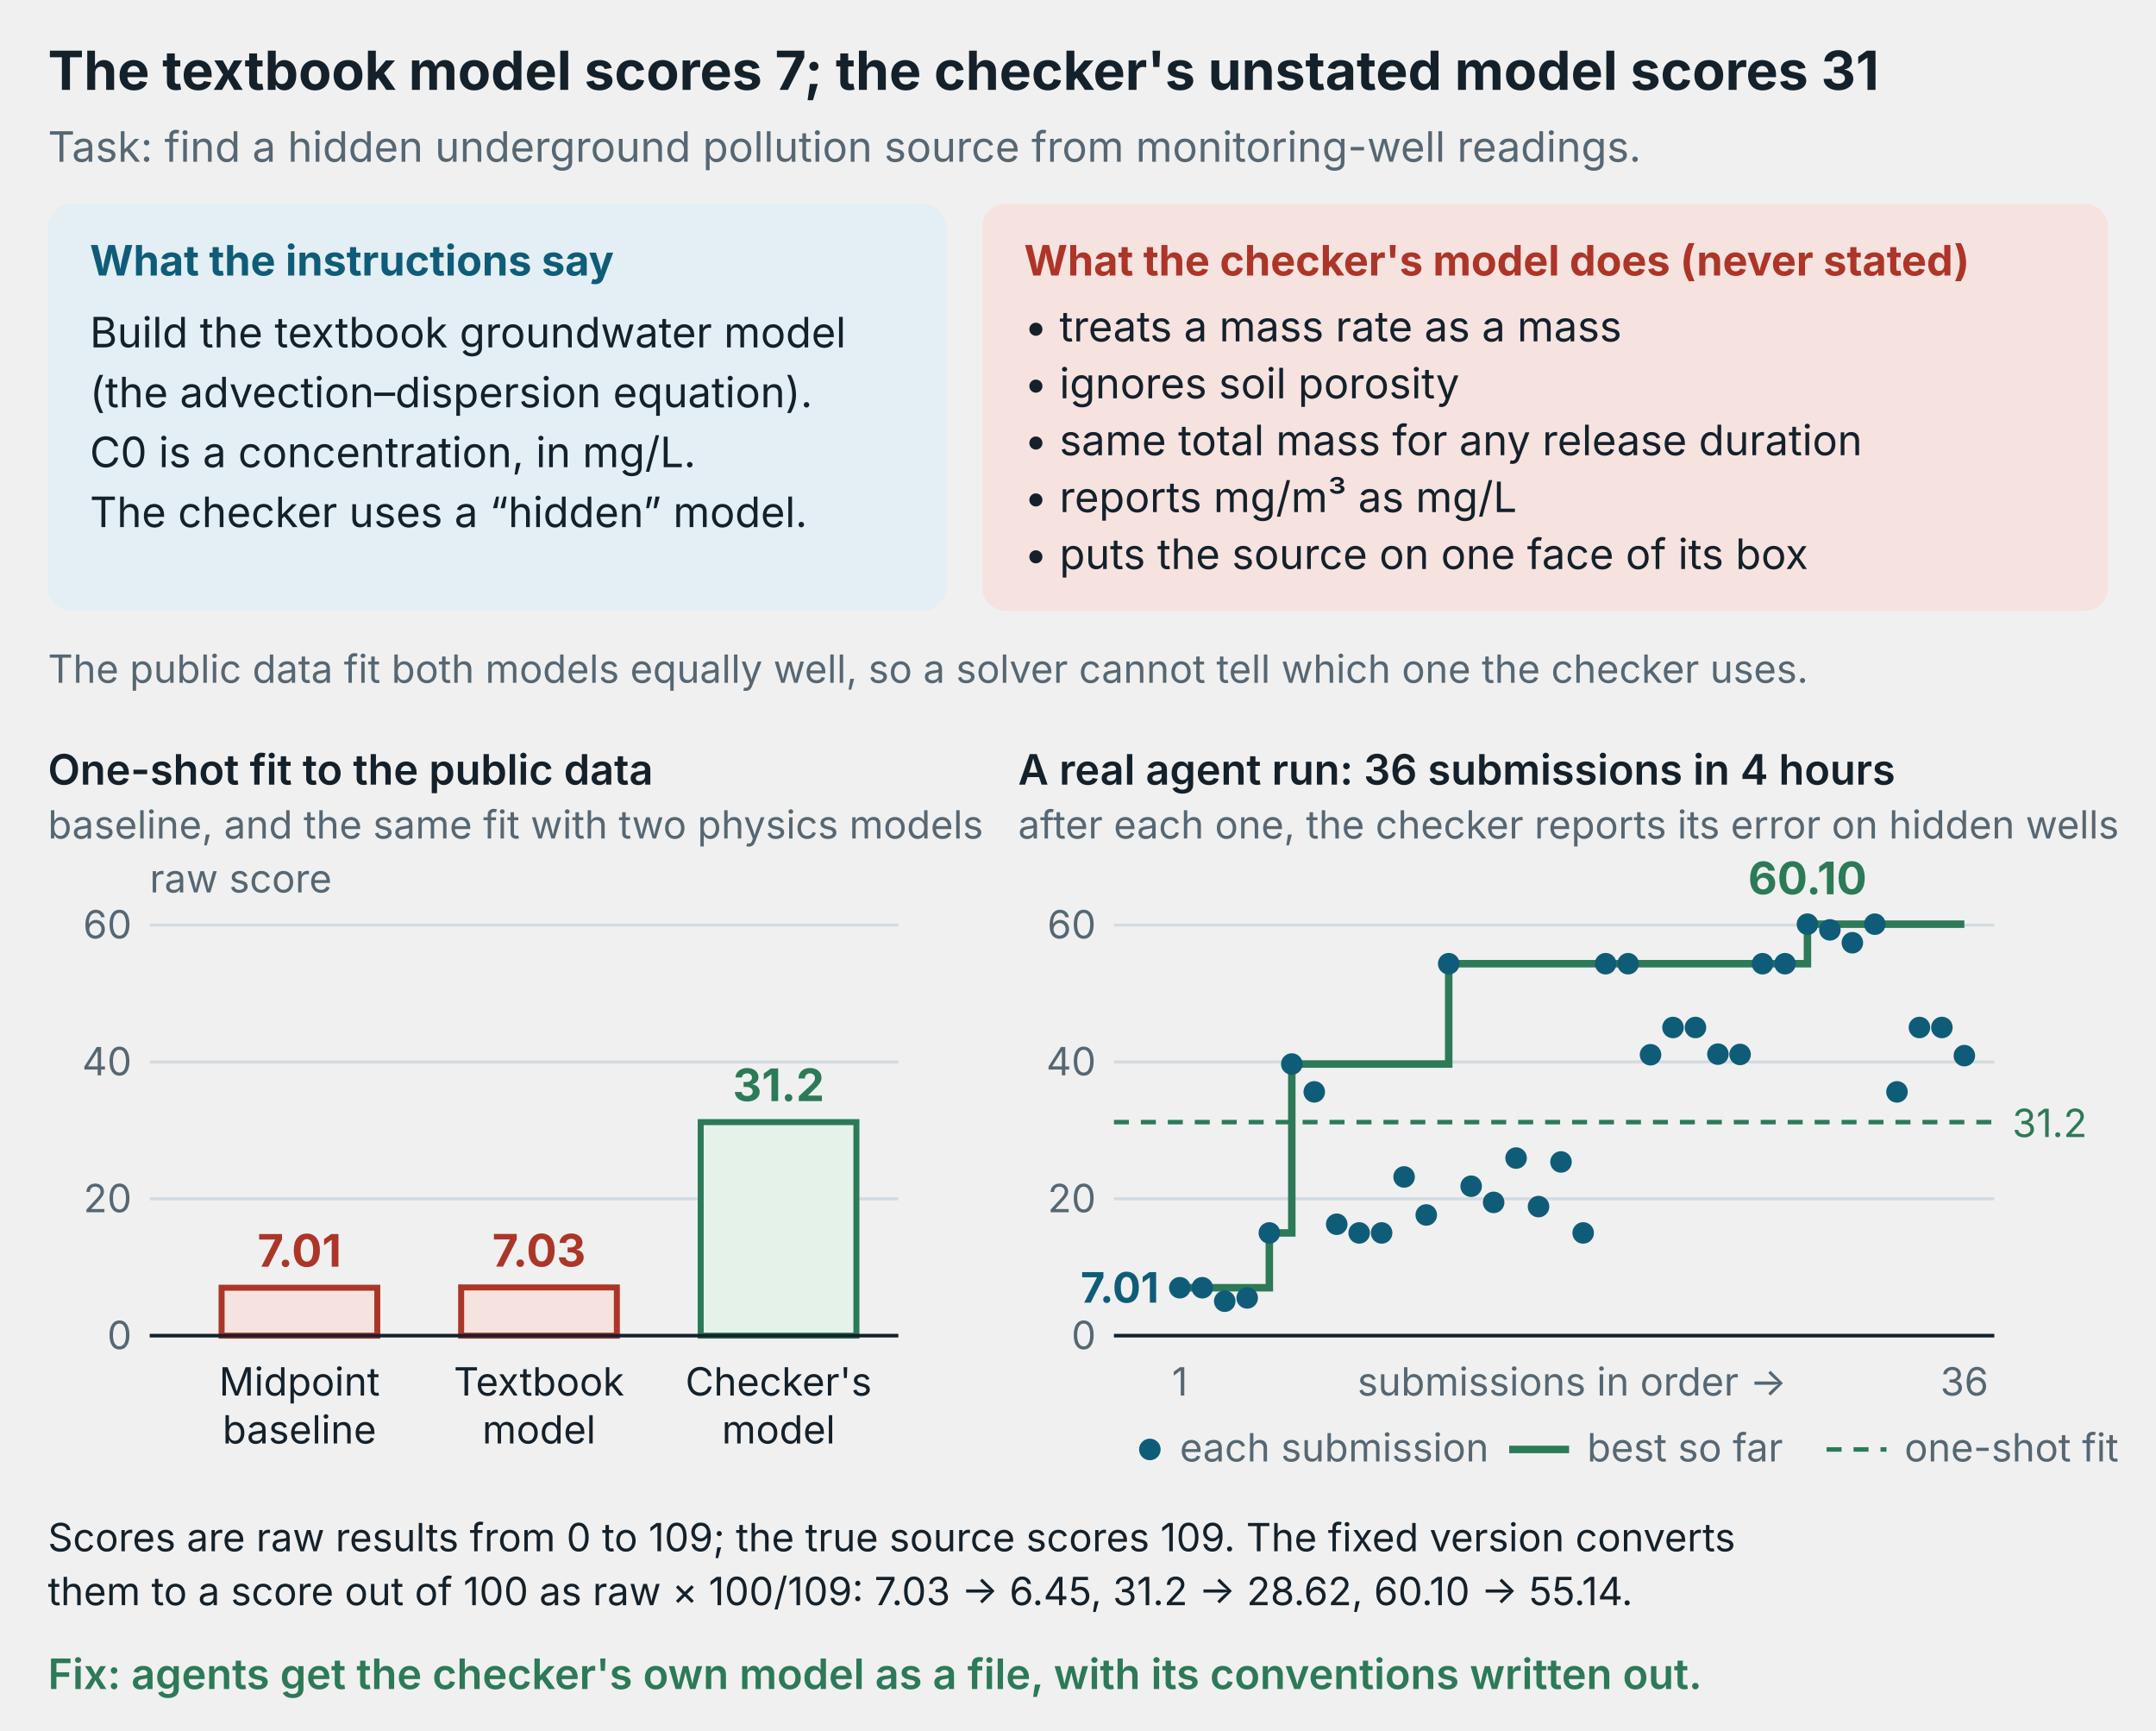
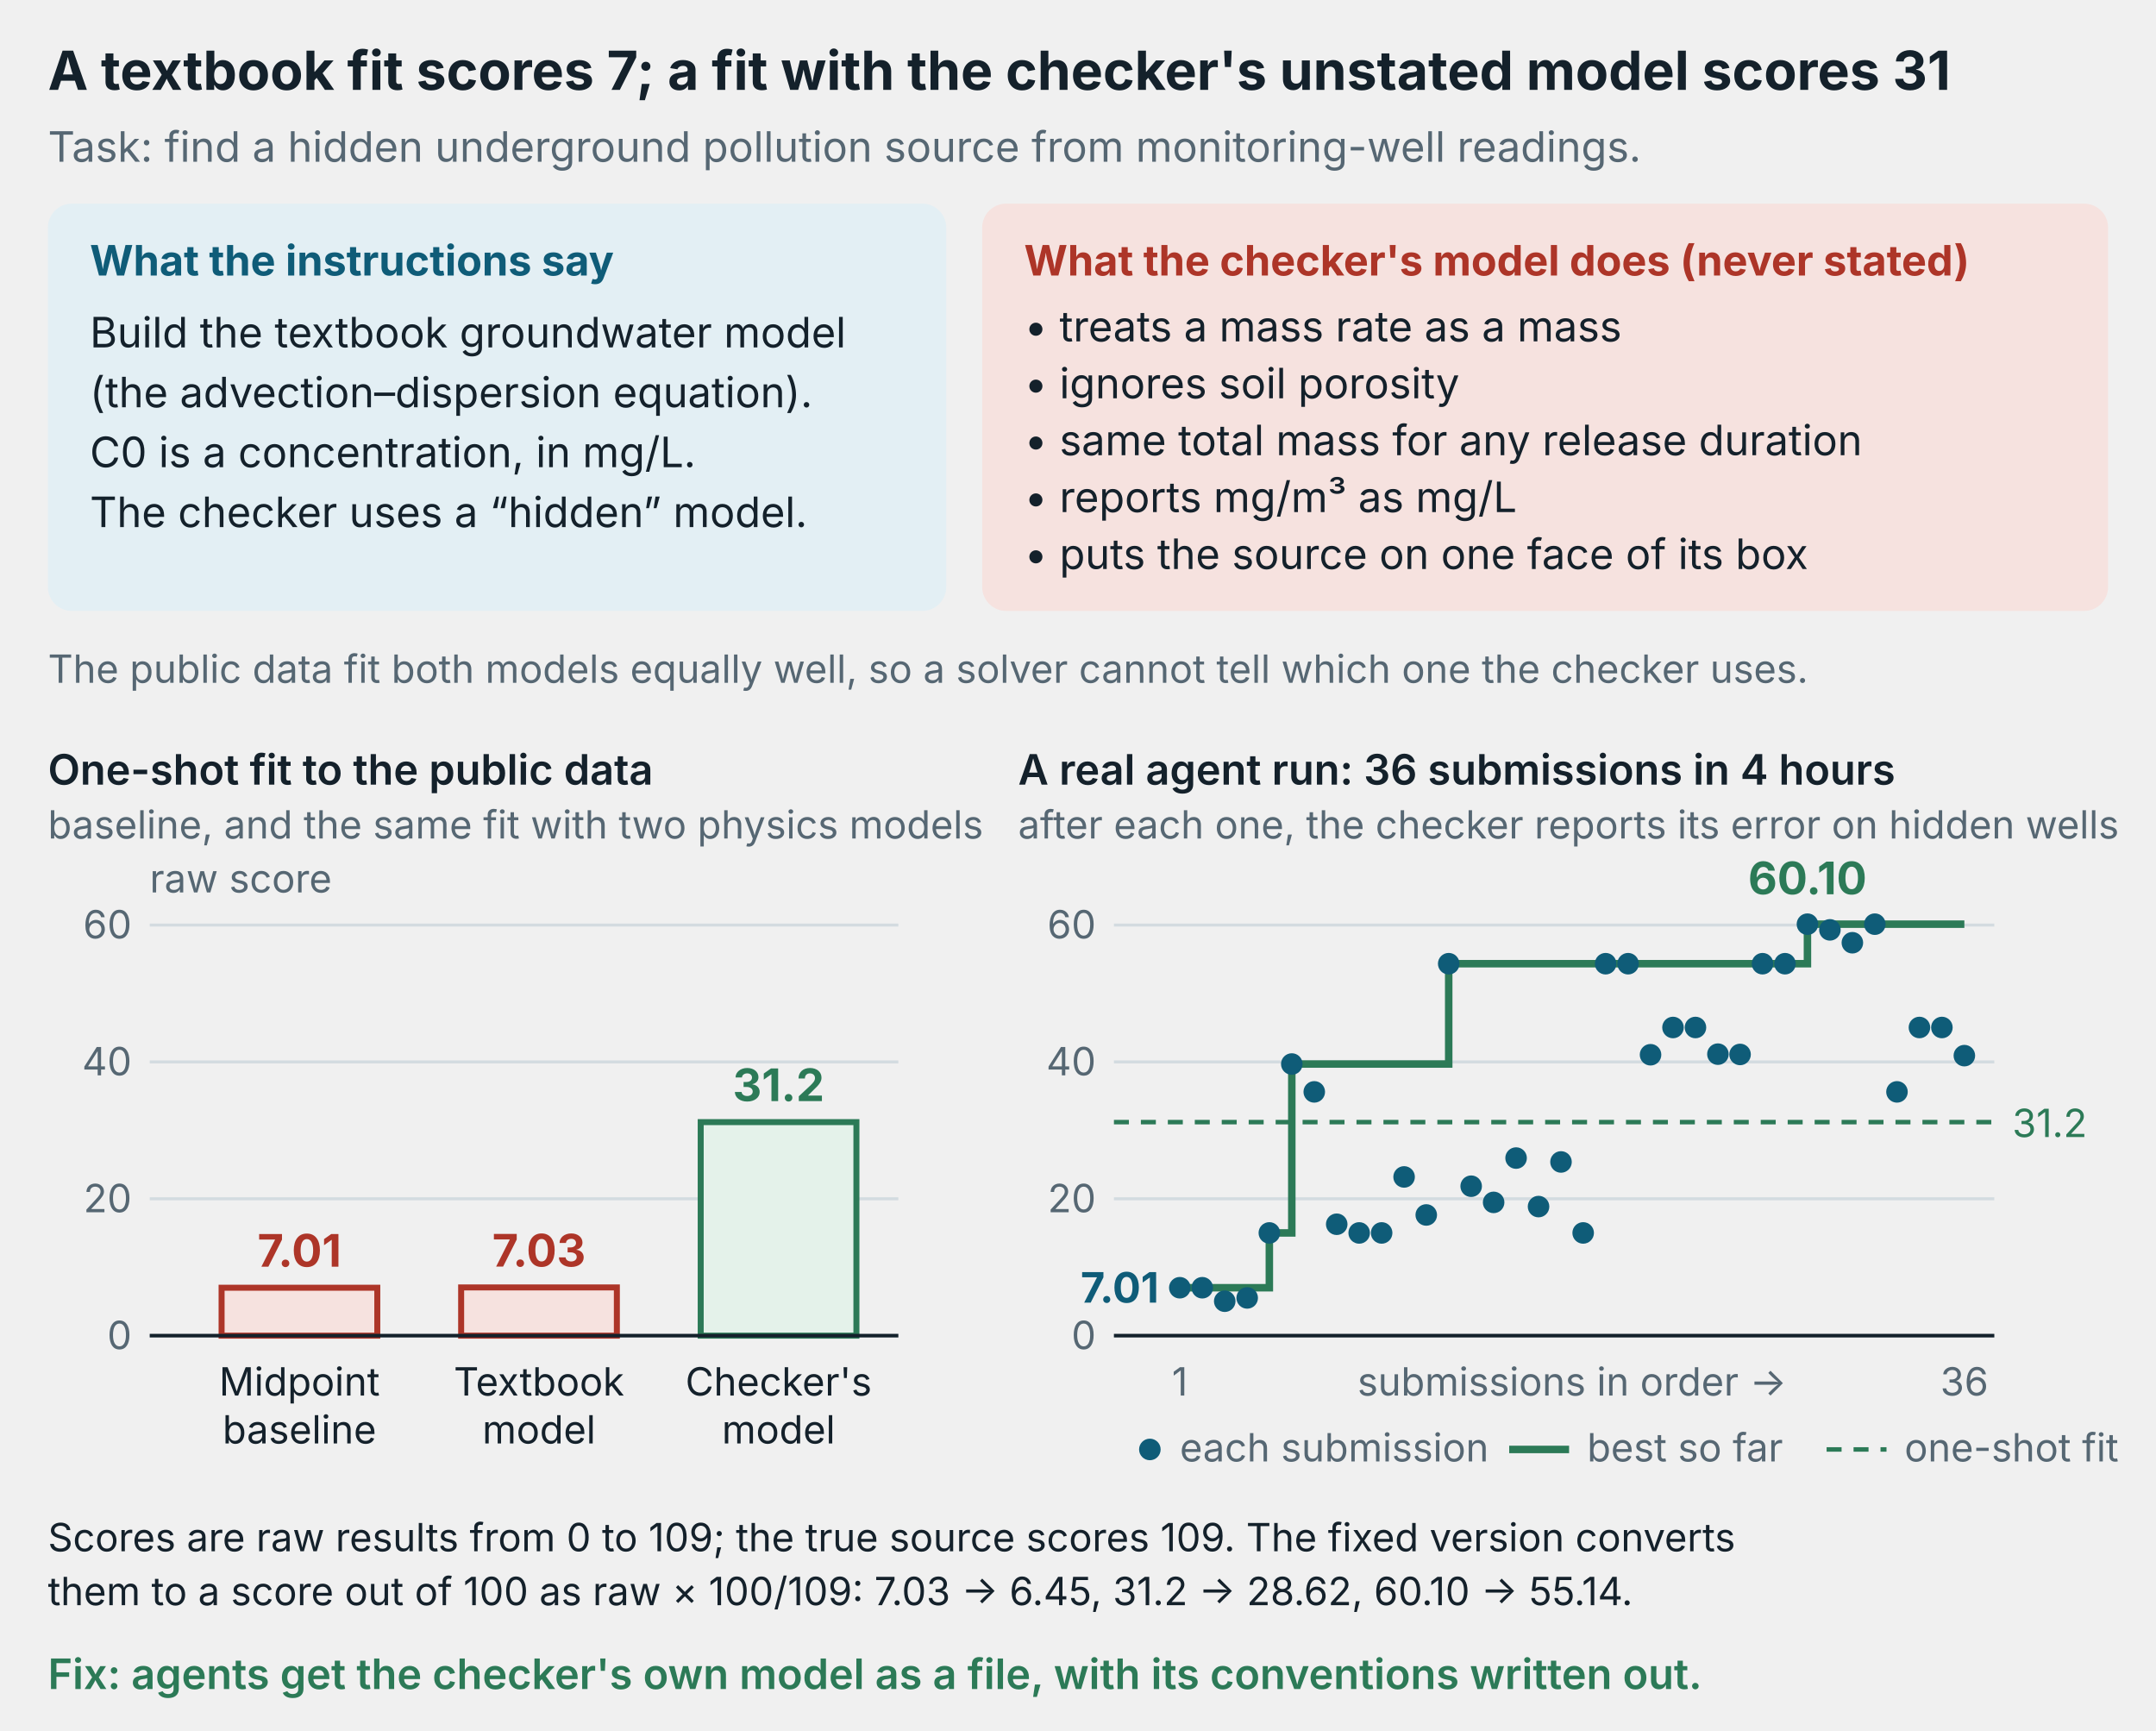
<svg xmlns="http://www.w3.org/2000/svg" viewBox="0 0 720 578" role="img">
  <style>
  .ink{fill:#14212b} .muted{fill:#566773} .rule{stroke:#d3dbe0} .bg{fill:#ffffff}
  .good{fill:#2c7a57} .bad{fill:#ad3528} .warn{fill:#9a6510} .acc{fill:#0f5c78}
  .goodS{stroke:#2c7a57} .badS{stroke:#ad3528} .accS{stroke:#0f5c78} .inkS{stroke:#14212b} .warnS{stroke:#9a6510} .mutedS{stroke:#566773}
  .goodBg{fill:#e4f2ea} .badBg{fill:#f6e2df} .warnBg{fill:#f6ecda} .accBg{fill:#e3eff4}
  text{font-family:"IBM Plex Sans",system-ui,-apple-system,"Segoe UI",sans-serif}
  .mono{font-family:"IBM Plex Mono",ui-monospace,"SFMono-Regular",Menlo,Consolas,monospace}
  @media (prefers-color-scheme: dark){
    .ink{fill:#e2e9ed} .muted{fill:#95a6b1} .rule{stroke:#2a3843} .bg{fill:#152029}
    .good{fill:#6cc79a} .bad{fill:#f08a7c} .warn{fill:#e0a64a} .acc{fill:#6cb6d3}
    .goodS{stroke:#6cc79a} .badS{stroke:#f08a7c} .accS{stroke:#6cb6d3} .inkS{stroke:#e2e9ed} .warnS{stroke:#e0a64a} .mutedS{stroke:#95a6b1}
    .goodBg{fill:#15302a} .badBg{fill:#3a1f1c} .warnBg{fill:#352a16} .accBg{fill:#16303c}
  }
</style>
-   <text x="16" y="30" class="ink" font-size="18" text-anchor="start" font-weight="700">The textbook model scores 7; the checker's unstated model scores 31</text>
+   <text x="16" y="30" class="ink" font-size="18" text-anchor="start" font-weight="700">A textbook fit scores 7; a fit with the checker's unstated model scores 31</text>
  <text x="16" y="54" class="muted" font-size="14" text-anchor="start">Task: find a hidden underground pollution source from monitoring-well readings.</text>
  <rect x="16" y="68" width="300" height="136" rx="8" class="accBg" />
  <text x="30" y="92" class="acc" font-size="14" text-anchor="start" font-weight="700">What the instructions say</text>
  <text x="30" y="116" class="ink" font-size="14" text-anchor="start">Build the textbook groundwater model</text>
  <text x="30" y="136" class="ink" font-size="14" text-anchor="start">(the advection–dispersion equation).</text>
  <text x="30" y="156" class="ink" font-size="14" text-anchor="start">C0 is a concentration, in mg/L.</text>
  <text x="30" y="176" class="ink" font-size="14" text-anchor="start">The checker uses a “hidden” model.</text>
  <rect x="328" y="68" width="376" height="136" rx="8" class="badBg" />
  <text x="342" y="92" class="bad" font-size="14" text-anchor="start" font-weight="700">What the checker's model does (never stated)</text>
  <text x="342" y="114" class="ink" font-size="14" text-anchor="start">• treats a mass rate as a mass</text>
  <text x="342" y="133" class="ink" font-size="14" text-anchor="start">• ignores soil porosity</text>
  <text x="342" y="152" class="ink" font-size="14" text-anchor="start">• same total mass for any release duration</text>
  <text x="342" y="171" class="ink" font-size="14" text-anchor="start">• reports mg/m³ as mg/L</text>
  <text x="342" y="190" class="ink" font-size="14" text-anchor="start">• puts the source on one face of its box</text>
  <text x="16" y="228" class="muted" font-size="13" text-anchor="start">The public data fit both models equally well, so a solver cannot tell which one the checker uses.</text>
  <text x="16" y="262" class="ink" font-size="14" text-anchor="start" font-weight="600">One-shot fit to the public data</text>
  <text x="16" y="280" class="muted" font-size="13" text-anchor="start">baseline, and the same fit with two physics models</text>
  <text x="340" y="262" class="ink" font-size="14" text-anchor="start" font-weight="600">A real agent run: 36 submissions in 4 hours</text>
  <text x="340" y="280" class="muted" font-size="13" text-anchor="start">after each one, the checker reports its error on hidden wells</text>
  <line x1="50" y1="446.0" x2="300" y2="446.0" class="rule" stroke-width="1" />
  <line x1="372" y1="446.0" x2="666" y2="446.0" class="rule" stroke-width="1" />
  <text x="44" y="450.5" class="muted" font-size="13" text-anchor="end">0</text>
  <text x="366" y="450.5" class="muted" font-size="13" text-anchor="end">0</text>
  <line x1="50" y1="400.3" x2="300" y2="400.3" class="rule" stroke-width="1" />
  <line x1="372" y1="400.3" x2="666" y2="400.3" class="rule" stroke-width="1" />
  <text x="44" y="404.786" class="muted" font-size="13" text-anchor="end">20</text>
  <text x="366" y="404.786" class="muted" font-size="13" text-anchor="end">20</text>
  <line x1="50" y1="354.6" x2="300" y2="354.6" class="rule" stroke-width="1" />
  <line x1="372" y1="354.6" x2="666" y2="354.6" class="rule" stroke-width="1" />
  <text x="44" y="359.071" class="muted" font-size="13" text-anchor="end">40</text>
  <text x="366" y="359.071" class="muted" font-size="13" text-anchor="end">40</text>
  <line x1="50" y1="308.9" x2="300" y2="308.9" class="rule" stroke-width="1" />
  <line x1="372" y1="308.9" x2="666" y2="308.9" class="rule" stroke-width="1" />
  <text x="44" y="313.357" class="muted" font-size="13" text-anchor="end">60</text>
  <text x="366" y="313.357" class="muted" font-size="13" text-anchor="end">60</text>
  <rect x="74" y="430.0" width="52" height="16.0" class="badBg" />
  <rect x="74" y="430.0" width="52" height="16.0" fill="none" class="badS" stroke-width="2" />
  <text x="100" y="422.973" class="bad" font-size="15" text-anchor="middle" font-weight="700">7.01</text>
  <text x="100" y="466" class="ink" font-size="13" text-anchor="middle">Midpoint</text>
  <text x="100" y="482" class="ink" font-size="13" text-anchor="middle">baseline</text>
  <rect x="154" y="429.9" width="52" height="16.1" class="badBg" />
  <rect x="154" y="429.9" width="52" height="16.1" fill="none" class="badS" stroke-width="2" />
  <text x="180" y="422.929" class="bad" font-size="15" text-anchor="middle" font-weight="700">7.03</text>
  <text x="180" y="466" class="ink" font-size="13" text-anchor="middle">Textbook</text>
  <text x="180" y="482" class="ink" font-size="13" text-anchor="middle">model</text>
  <rect x="234" y="374.7" width="52" height="71.3" class="goodBg" />
  <rect x="234" y="374.7" width="52" height="71.3" fill="none" class="goodS" stroke-width="2" />
  <text x="260" y="367.686" class="good" font-size="15" text-anchor="middle" font-weight="700">31.2</text>
  <text x="260" y="466" class="ink" font-size="13" text-anchor="middle">Checker's</text>
  <text x="260" y="482" class="ink" font-size="13" text-anchor="middle">model</text>
  <path d="M394.0 430.0 L423.9 430.0 L423.9 411.7 L431.4 411.7 L431.4 355.3 L483.8 355.3 L483.8 321.8 L603.6 321.8 L603.6 308.6 L656.0 308.6" fill="none" class="goodS" stroke-width="2.5" />
  <circle cx="394.0" cy="430.0" r="3.6" class="acc" />
  <circle cx="401.5" cy="430.0" r="3.6" class="acc" />
  <circle cx="409.0" cy="434.5" r="3.6" class="acc" />
  <circle cx="416.5" cy="433.4" r="3.6" class="acc" />
  <circle cx="423.9" cy="411.7" r="3.6" class="acc" />
  <circle cx="431.4" cy="355.3" r="3.6" class="acc" />
  <circle cx="438.9" cy="364.6" r="3.6" class="acc" />
  <circle cx="446.4" cy="408.8" r="3.6" class="acc" />
  <circle cx="453.9" cy="411.7" r="3.6" class="acc" />
  <circle cx="461.4" cy="411.7" r="3.6" class="acc" />
  <circle cx="468.9" cy="393.0" r="3.6" class="acc" />
  <circle cx="476.3" cy="405.7" r="3.6" class="acc" />
  <circle cx="483.8" cy="321.8" r="3.6" class="acc" />
  <circle cx="491.3" cy="396.1" r="3.6" class="acc" />
  <circle cx="498.8" cy="401.5" r="3.6" class="acc" />
  <circle cx="506.3" cy="386.7" r="3.6" class="acc" />
  <circle cx="513.8" cy="402.9" r="3.6" class="acc" />
  <circle cx="521.3" cy="388.0" r="3.6" class="acc" />
  <circle cx="528.7" cy="411.7" r="3.6" class="acc" />
  <circle cx="536.2" cy="321.8" r="3.6" class="acc" />
  <circle cx="543.7" cy="321.8" r="3.6" class="acc" />
  <circle cx="551.2" cy="352.2" r="3.6" class="acc" />
  <circle cx="558.7" cy="343.1" r="3.6" class="acc" />
  <circle cx="566.2" cy="343.1" r="3.6" class="acc" />
  <circle cx="573.7" cy="352.0" r="3.6" class="acc" />
  <circle cx="581.1" cy="352.1" r="3.6" class="acc" />
  <circle cx="588.6" cy="321.8" r="3.6" class="acc" />
  <circle cx="596.1" cy="321.8" r="3.6" class="acc" />
  <circle cx="603.6" cy="308.6" r="3.6" class="acc" />
  <circle cx="611.1" cy="310.5" r="3.6" class="acc" />
  <circle cx="618.6" cy="314.8" r="3.6" class="acc" />
  <circle cx="626.1" cy="308.6" r="3.6" class="acc" />
  <circle cx="633.5" cy="364.6" r="3.6" class="acc" />
  <circle cx="641.0" cy="343.1" r="3.6" class="acc" />
  <circle cx="648.5" cy="343.1" r="3.6" class="acc" />
  <circle cx="656.0" cy="352.5" r="3.6" class="acc" />
  <line x1="372" y1="374.7" x2="666" y2="374.7" class="goodS" stroke-width="1.5" stroke-dasharray="5 4" />
  <text x="672" y="379.686" class="good" font-size="13" text-anchor="start">31.2</text>
  <text x="387" y="434.973" class="acc" font-size="14" text-anchor="end" font-weight="700">7.01</text>
  <text x="603.6" y="298.622" class="good" font-size="15" text-anchor="middle" font-weight="700">60.10</text>
  <circle cx="384" cy="484" r="3.6" class="acc" />
  <text x="394" y="488" class="muted" font-size="13" text-anchor="start">each submission</text>
  <line x1="504" y1="484" x2="524" y2="484" class="goodS" stroke-width="2.5" />
  <text x="530" y="488" class="muted" font-size="13" text-anchor="start">best so far</text>
  <line x1="610" y1="484" x2="630" y2="484" class="goodS" stroke-width="1.5" stroke-dasharray="5 4" />
  <text x="636" y="488" class="muted" font-size="13" text-anchor="start">one-shot fit</text>
  <line x1="372" y1="446" x2="666" y2="446" class="inkS" stroke-width="1.2" />
  <text x="394" y="466" class="muted" font-size="13" text-anchor="middle">1</text>
  <text x="656" y="466" class="muted" font-size="13" text-anchor="middle">36</text>
  <text x="525" y="466" class="muted" font-size="13" text-anchor="middle">submissions in order →</text>
  <text x="50" y="298" class="muted" font-size="13" text-anchor="start">raw score</text>
  <line x1="50" y1="446" x2="300" y2="446" class="inkS" stroke-width="1.2" />
  <text x="16" y="518" class="ink" font-size="13" text-anchor="start">Scores are raw results from 0 to 109; the true source scores 109. The fixed version converts</text>
  <text x="16" y="536" class="ink" font-size="13" text-anchor="start">them to a score out of 100 as raw × 100/109: 7.03 → 6.45, 31.2 → 28.62, 60.10 → 55.14.</text>
  <text x="16" y="564" class="good" font-size="14" text-anchor="start" font-weight="600">Fix: agents get the checker's own model as a file, with its conventions written out.</text>
</svg>
